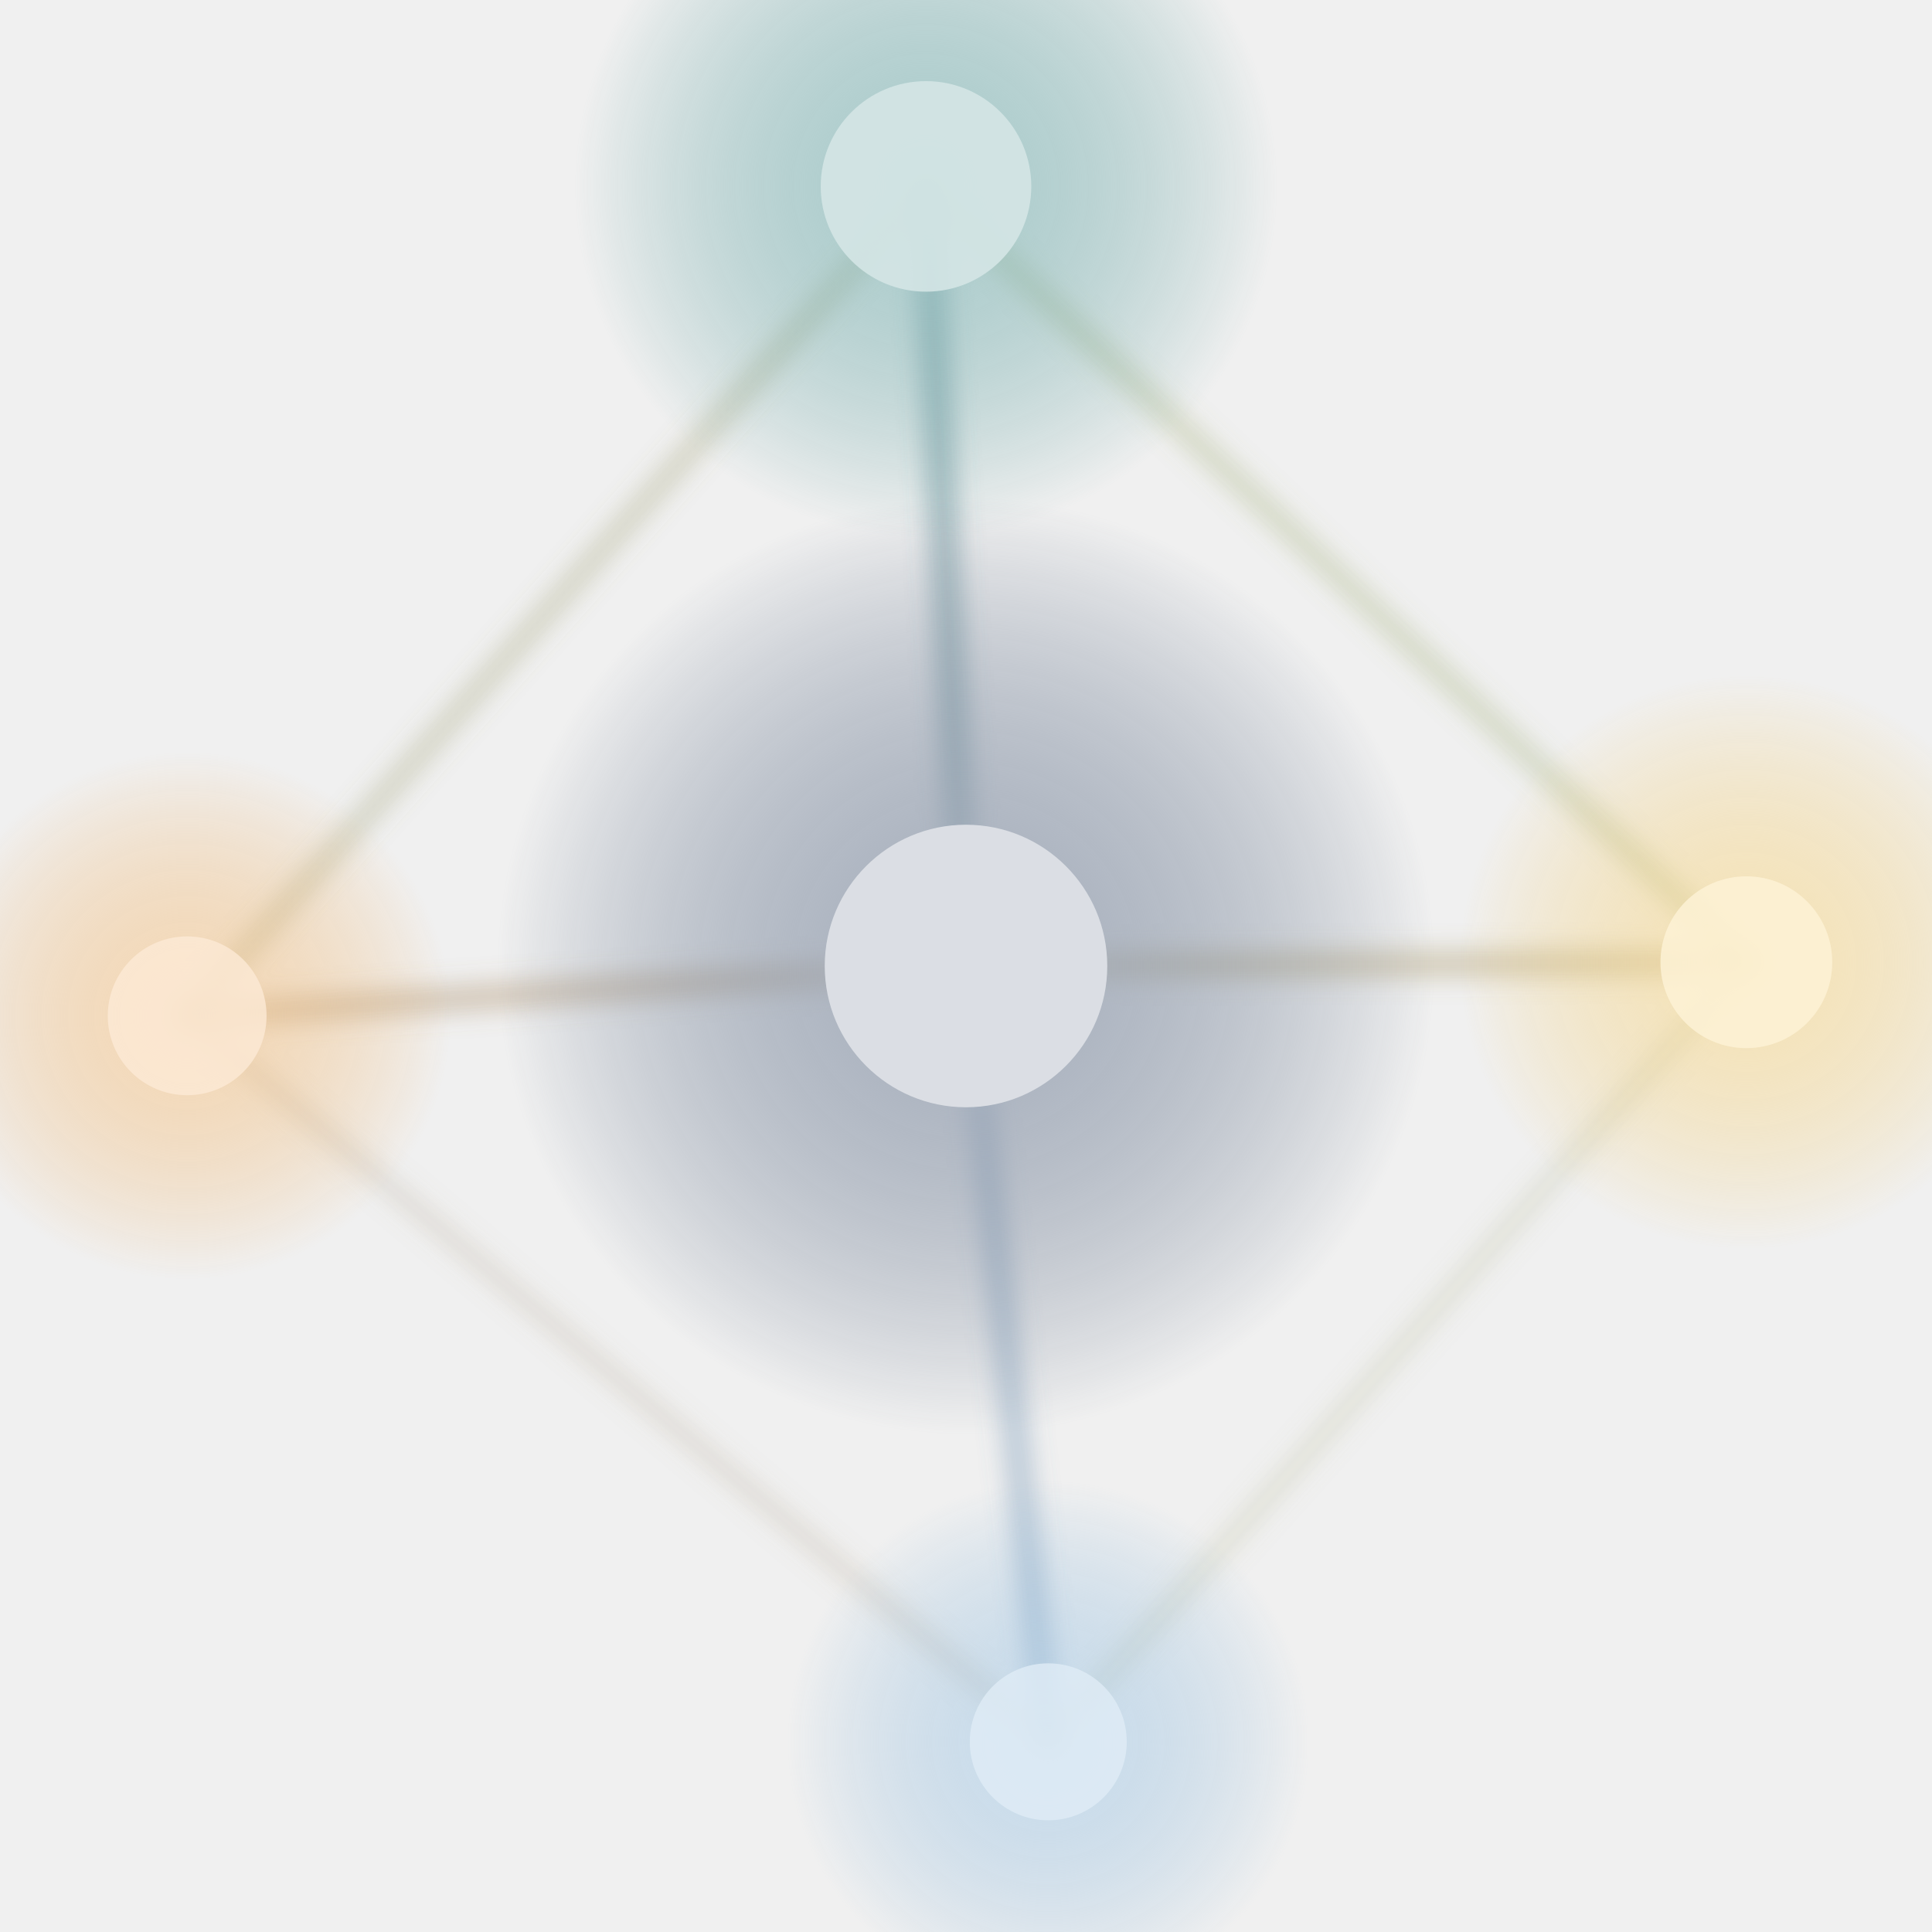
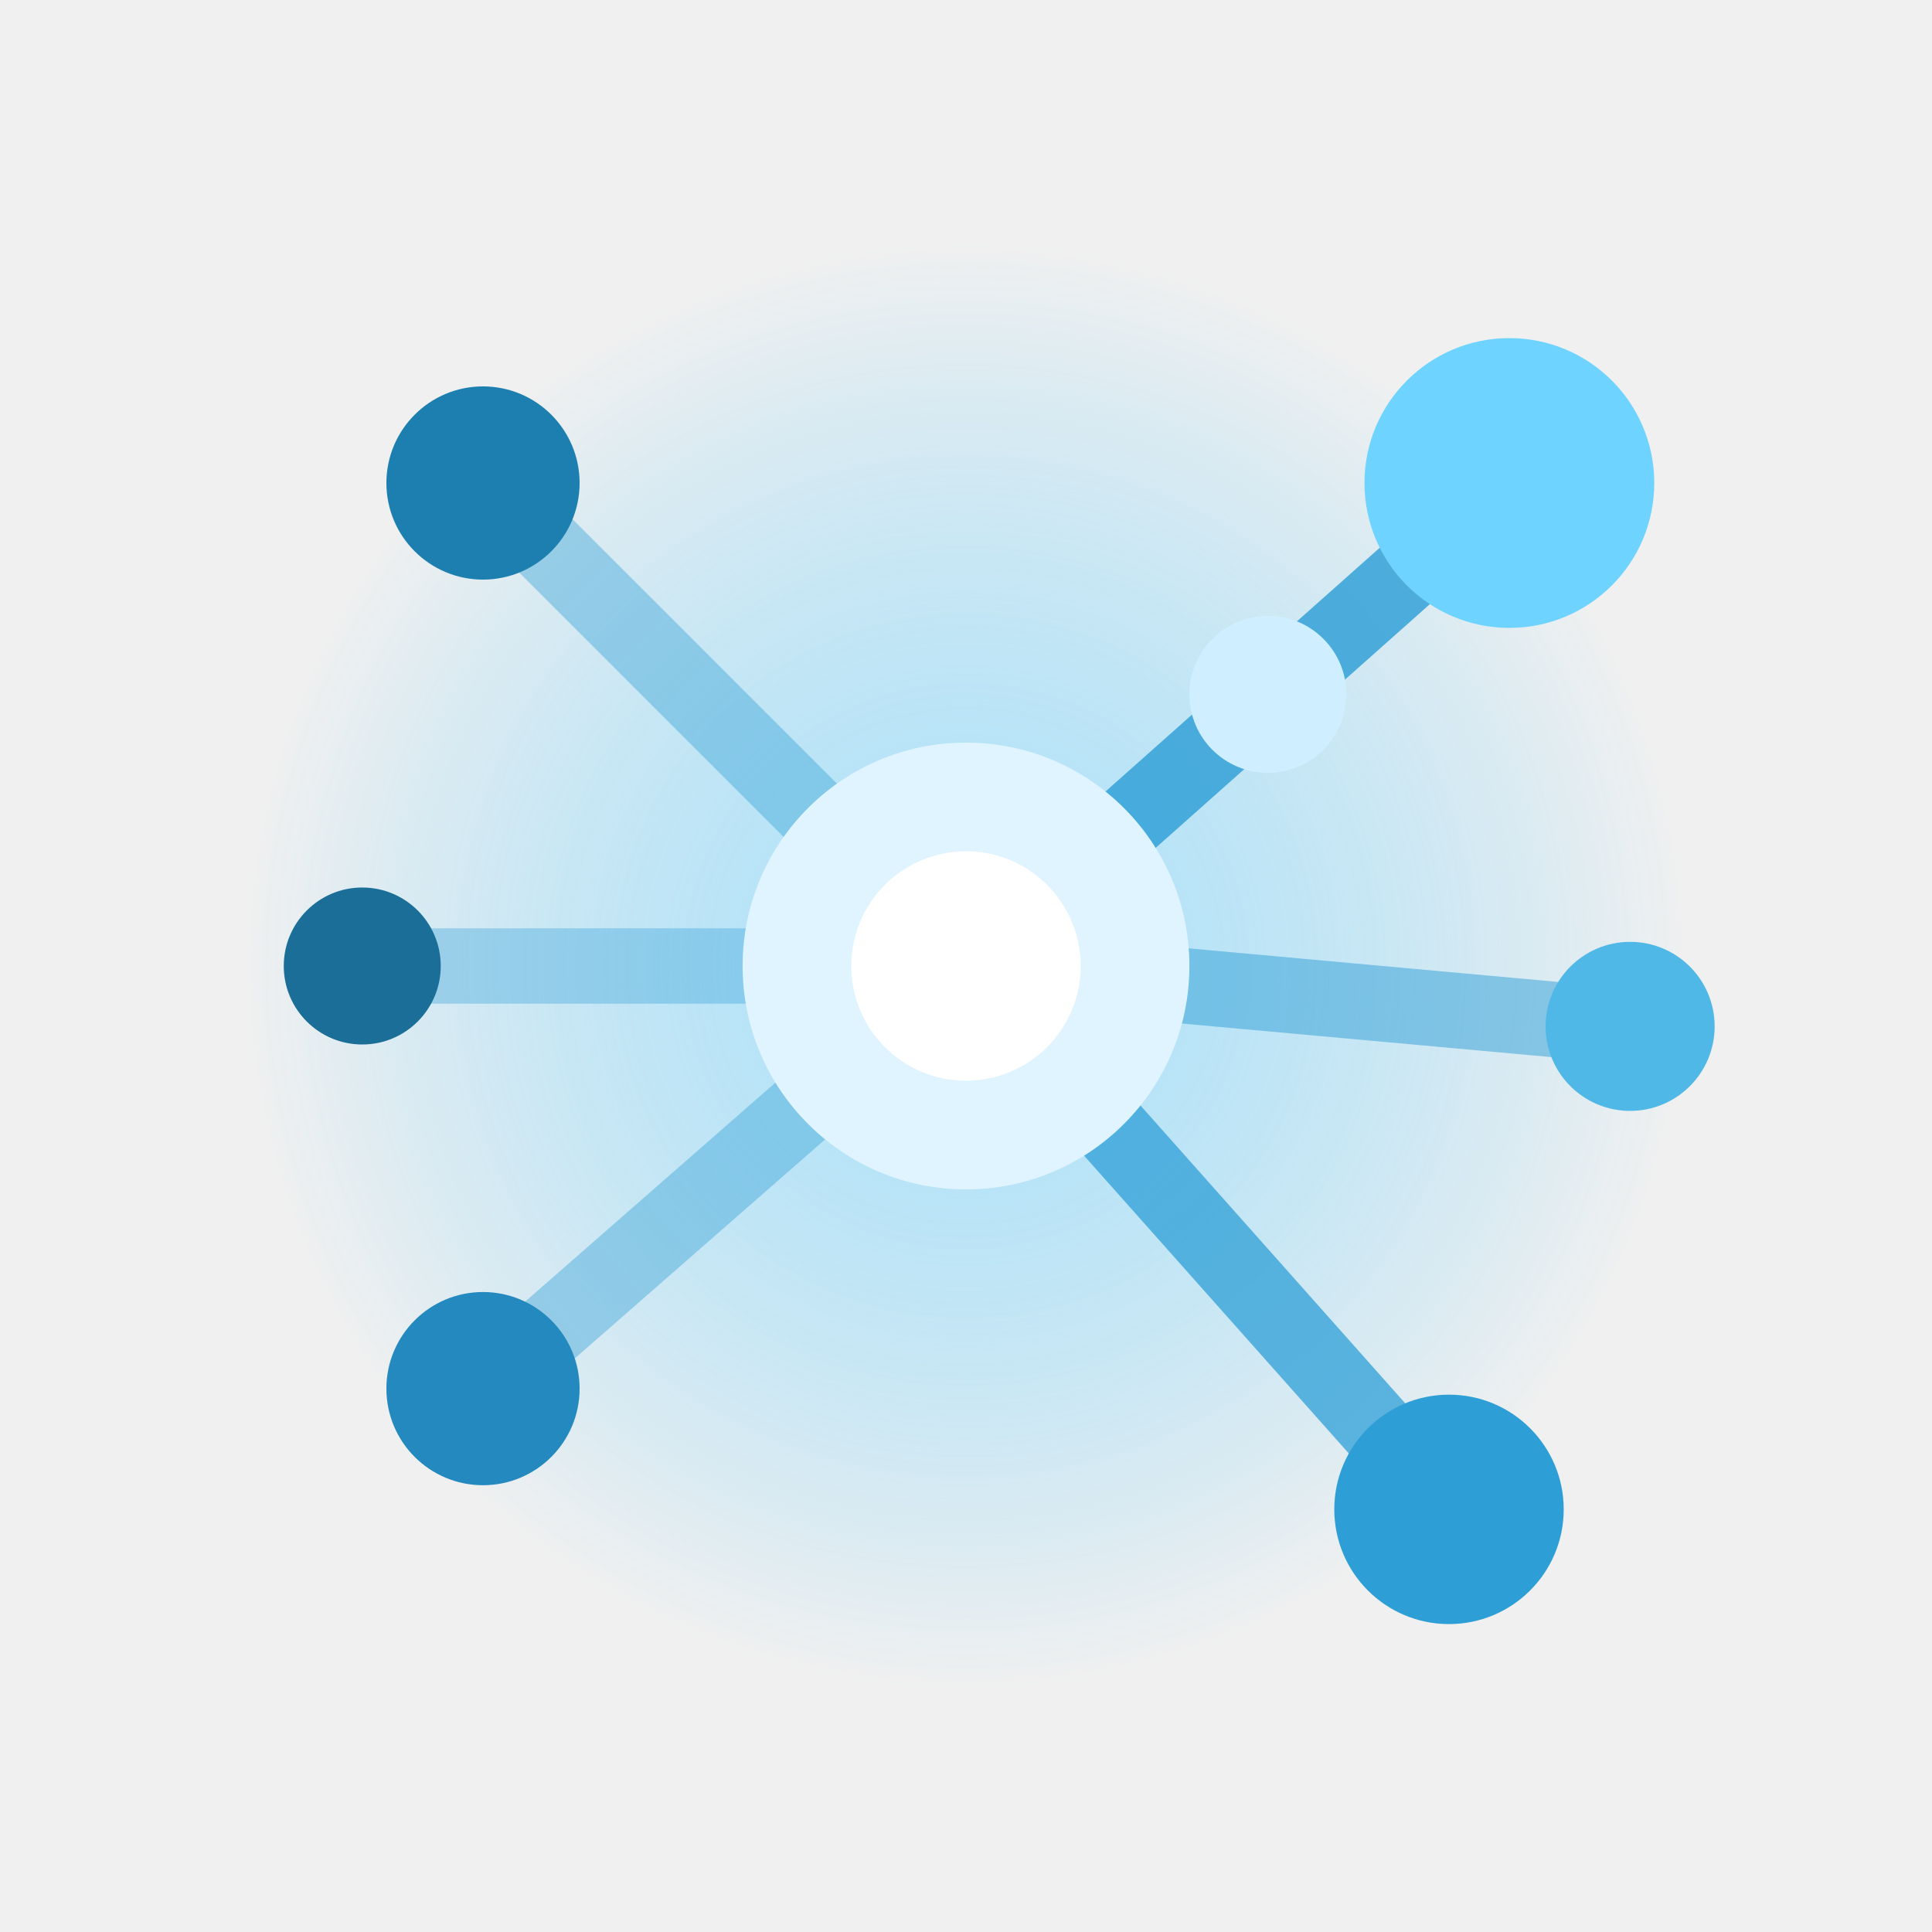
- <svg xmlns="http://www.w3.org/2000/svg" viewBox="0 0 256 256" width="1024" height="1024" role="img" aria-label="Brain Memory">
+ <svg xmlns="http://www.w3.org/2000/svg" viewBox="0 0 32 32" width="1024" height="1024" role="img" aria-label="Brain Memory">
  <defs>
-     <filter id="bi0-lg" x="-20%" y="-20%" width="140%" height="140%">
-       <feGaussianBlur stdDeviation="1.6" />
-     </filter>
-     <radialGradient id="bi0-g0">
-       <stop offset="0%" stop-color="#adb5c2" stop-opacity="1.00" />
-       <stop offset="100%" stop-color="#5A6B84" stop-opacity="0" />
-     </radialGradient>
-     <radialGradient id="bi0-g1">
-       <stop offset="0%" stop-color="#b7d4eb" stop-opacity="0.66" />
-       <stop offset="100%" stop-color="#6FA8D6" stop-opacity="0" />
-     </radialGradient>
-     <radialGradient id="bi0-g2">
-       <stop offset="0%" stop-color="#f8d09f" stop-opacity="0.67" />
-       <stop offset="100%" stop-color="#F0A03E" stop-opacity="0" />
-     </radialGradient>
-     <radialGradient id="bi0-g3">
-       <stop offset="0%" stop-color="#9fc7c7" stop-opacity="0.80" />
-       <stop offset="100%" stop-color="#3F8E8E" stop-opacity="0" />
-     </radialGradient>
-     <radialGradient id="bi0-g4">
-       <stop offset="0%" stop-color="#fae1a5" stop-opacity="0.70" />
-       <stop offset="100%" stop-color="#F5C24B" stop-opacity="0" />
+     <radialGradient id="core" cx="50%" cy="50%" r="50%">
+       <stop offset="0%" stop-color="#8FDDFF" stop-opacity="0.95" />
+       <stop offset="100%" stop-color="#46C6FF" stop-opacity="0" />
    </radialGradient>
  </defs>
-   <g filter="url(#bi0-lg)" opacity="0.9">
-     <line x1="128" y1="128" x2="138.9" y2="230.8" stroke="#658aad" stroke-width="3.71" stroke-opacity="0.40" stroke-linecap="round" />
-     <line x1="128" y1="128" x2="231.4" y2="127.5" stroke="#a89768" stroke-width="3.84" stroke-opacity="0.42" stroke-linecap="round" />
-     <line x1="128" y1="128" x2="24.8" y2="134.6" stroke="#a58661" stroke-width="3.73" stroke-opacity="0.41" stroke-linecap="round" />
-     <line x1="138.9" y1="230.8" x2="231.4" y2="127.5" stroke="#b2b591" stroke-width="2.75" stroke-opacity="0.30" stroke-linecap="round" />
-     <line x1="138.9" y1="230.8" x2="24.8" y2="134.6" stroke="#b0a48a" stroke-width="2.64" stroke-opacity="0.29" stroke-linecap="round" />
-     <line x1="24.8" y1="134.6" x2="122.7" y2="24.7" stroke="#989766" stroke-width="3.10" stroke-opacity="0.34" stroke-linecap="round" />
-     <line x1="128" y1="128" x2="122.7" y2="24.7" stroke="#4d7d89" stroke-width="4.18" stroke-opacity="0.45" stroke-linecap="round" />
-     <line x1="122.7" y1="24.7" x2="231.4" y2="127.5" stroke="#9aa86d" stroke-width="3.22" stroke-opacity="0.35" stroke-linecap="round" />
+   <circle cx="16" cy="16" r="12" fill="url(#core)" opacity="0.7" />
+   <g stroke="#2E9FD6" stroke-width="1.25" stroke-linecap="round">
+     <line x1="16" y1="16" x2="8" y2="8" stroke-opacity="0.4" />
+     <line x1="16" y1="16" x2="25" y2="8" stroke-opacity="0.82" />
+     <line x1="16" y1="16" x2="27" y2="17" stroke-opacity="0.5" />
+     <line x1="16" y1="16" x2="24" y2="25" stroke-opacity="0.75" />
+     <line x1="16" y1="16" x2="8" y2="23" stroke-opacity="0.4" />
+     <line x1="16" y1="16" x2="6" y2="16" stroke-opacity="0.35" />
  </g>
-   <circle cx="128" cy="128" r="62.40" fill="url(#bi0-g0)" />
-   <circle cx="128" cy="128" r="18.72" fill="#dbdee4" fill-opacity="1.00" />
-   <circle cx="138.9" cy="230.8" r="34.66" fill="url(#bi0-g1)" />
-   <circle cx="138.9" cy="230.8" r="10.40" fill="#dfecf6" fill-opacity="0.80" />
-   <circle cx="24.8" cy="134.6" r="35.06" fill="url(#bi0-g2)" />
-   <circle cx="24.8" cy="134.6" r="10.52" fill="#fcead5" fill-opacity="0.80" />
-   <circle cx="122.7" cy="24.7" r="46.49" fill="url(#bi0-g3)" />
-   <circle cx="122.7" cy="24.7" r="13.95" fill="#d5e6e6" fill-opacity="0.88" />
-   <circle cx="231.4" cy="127.5" r="37.92" fill="url(#bi0-g4)" />
-   <circle cx="231.4" cy="127.5" r="11.38" fill="#fdf2d7" fill-opacity="0.82" />
+   <circle cx="8" cy="8" r="1.6" fill="#1C7FB0" />
+   <circle cx="27" cy="17" r="1.4" fill="#4FB8E6" />
+   <circle cx="24" cy="25" r="1.9" fill="#2E9FD6" />
+   <circle cx="8" cy="23" r="1.6" fill="#2389BE" />
+   <circle cx="6" cy="16" r="1.3" fill="#1B6E97" />
+   <circle cx="25" cy="8" r="2.4" fill="#6FD3FF" />
+   <circle cx="21" cy="11.5" r="1.3" fill="#CFEEFF" />
+   <circle cx="16" cy="16" r="3.7" fill="#DFF4FF" />
+   <circle cx="16" cy="16" r="1.9" fill="#FFFFFF" />
</svg>
